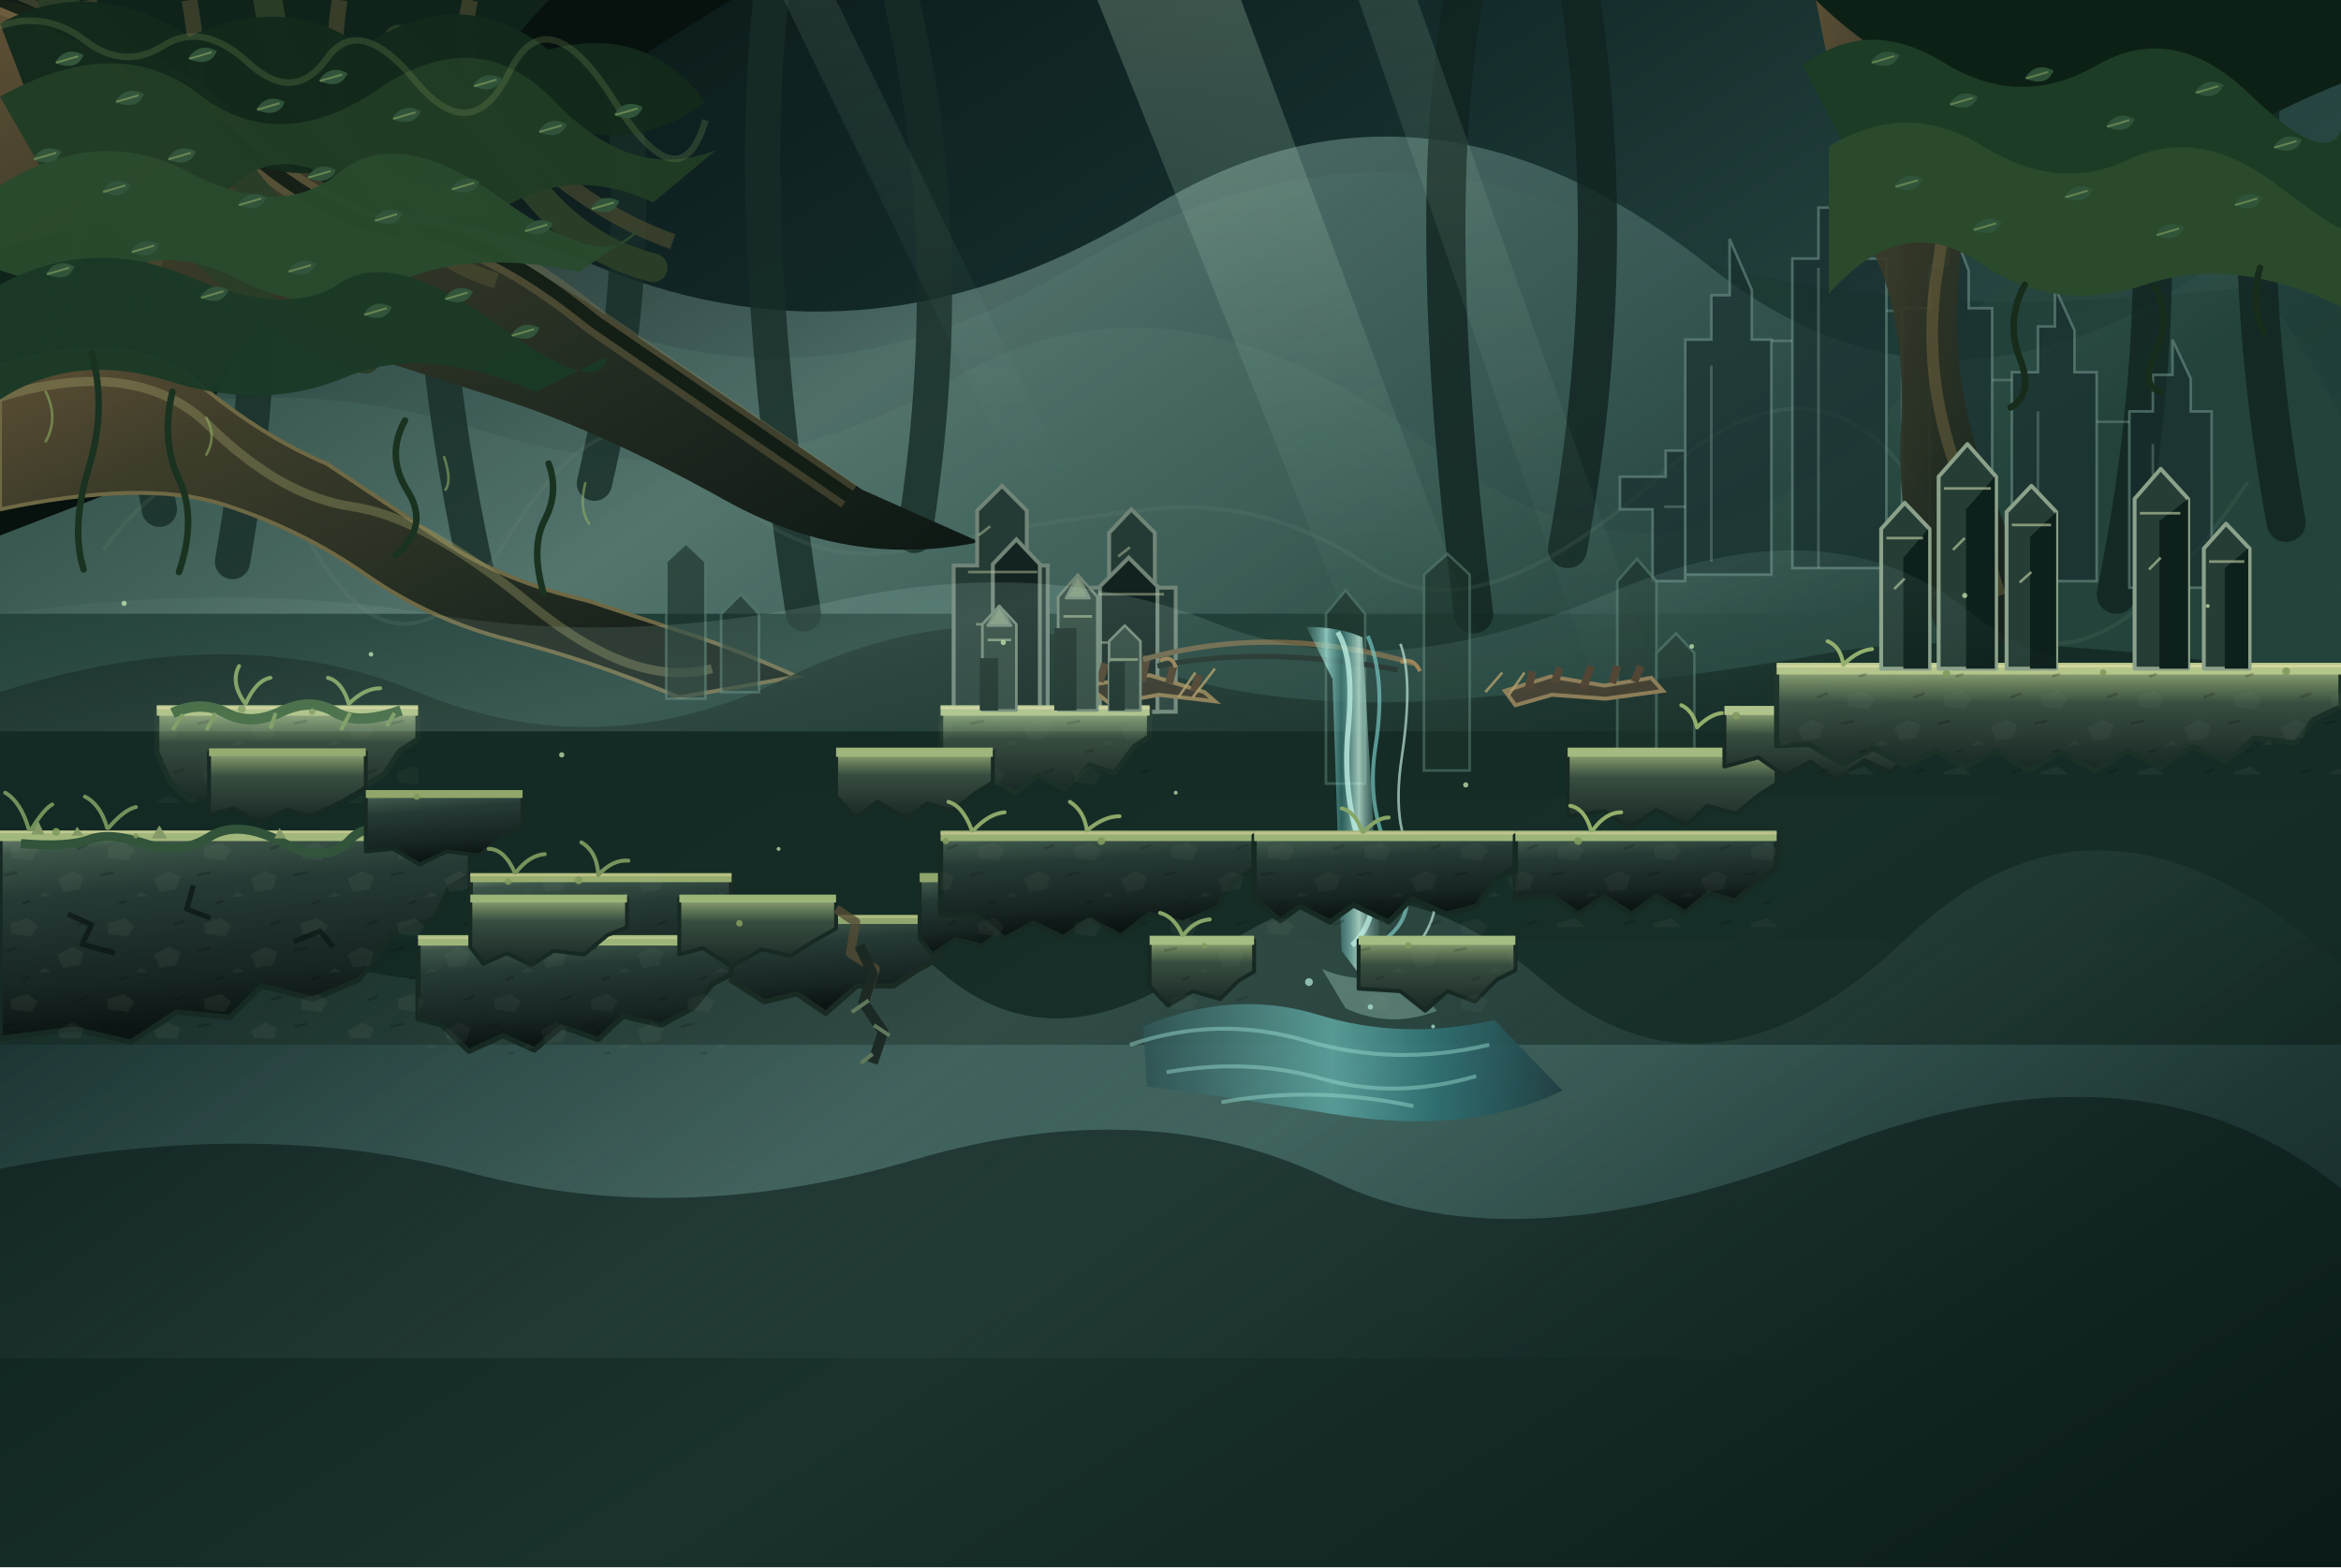
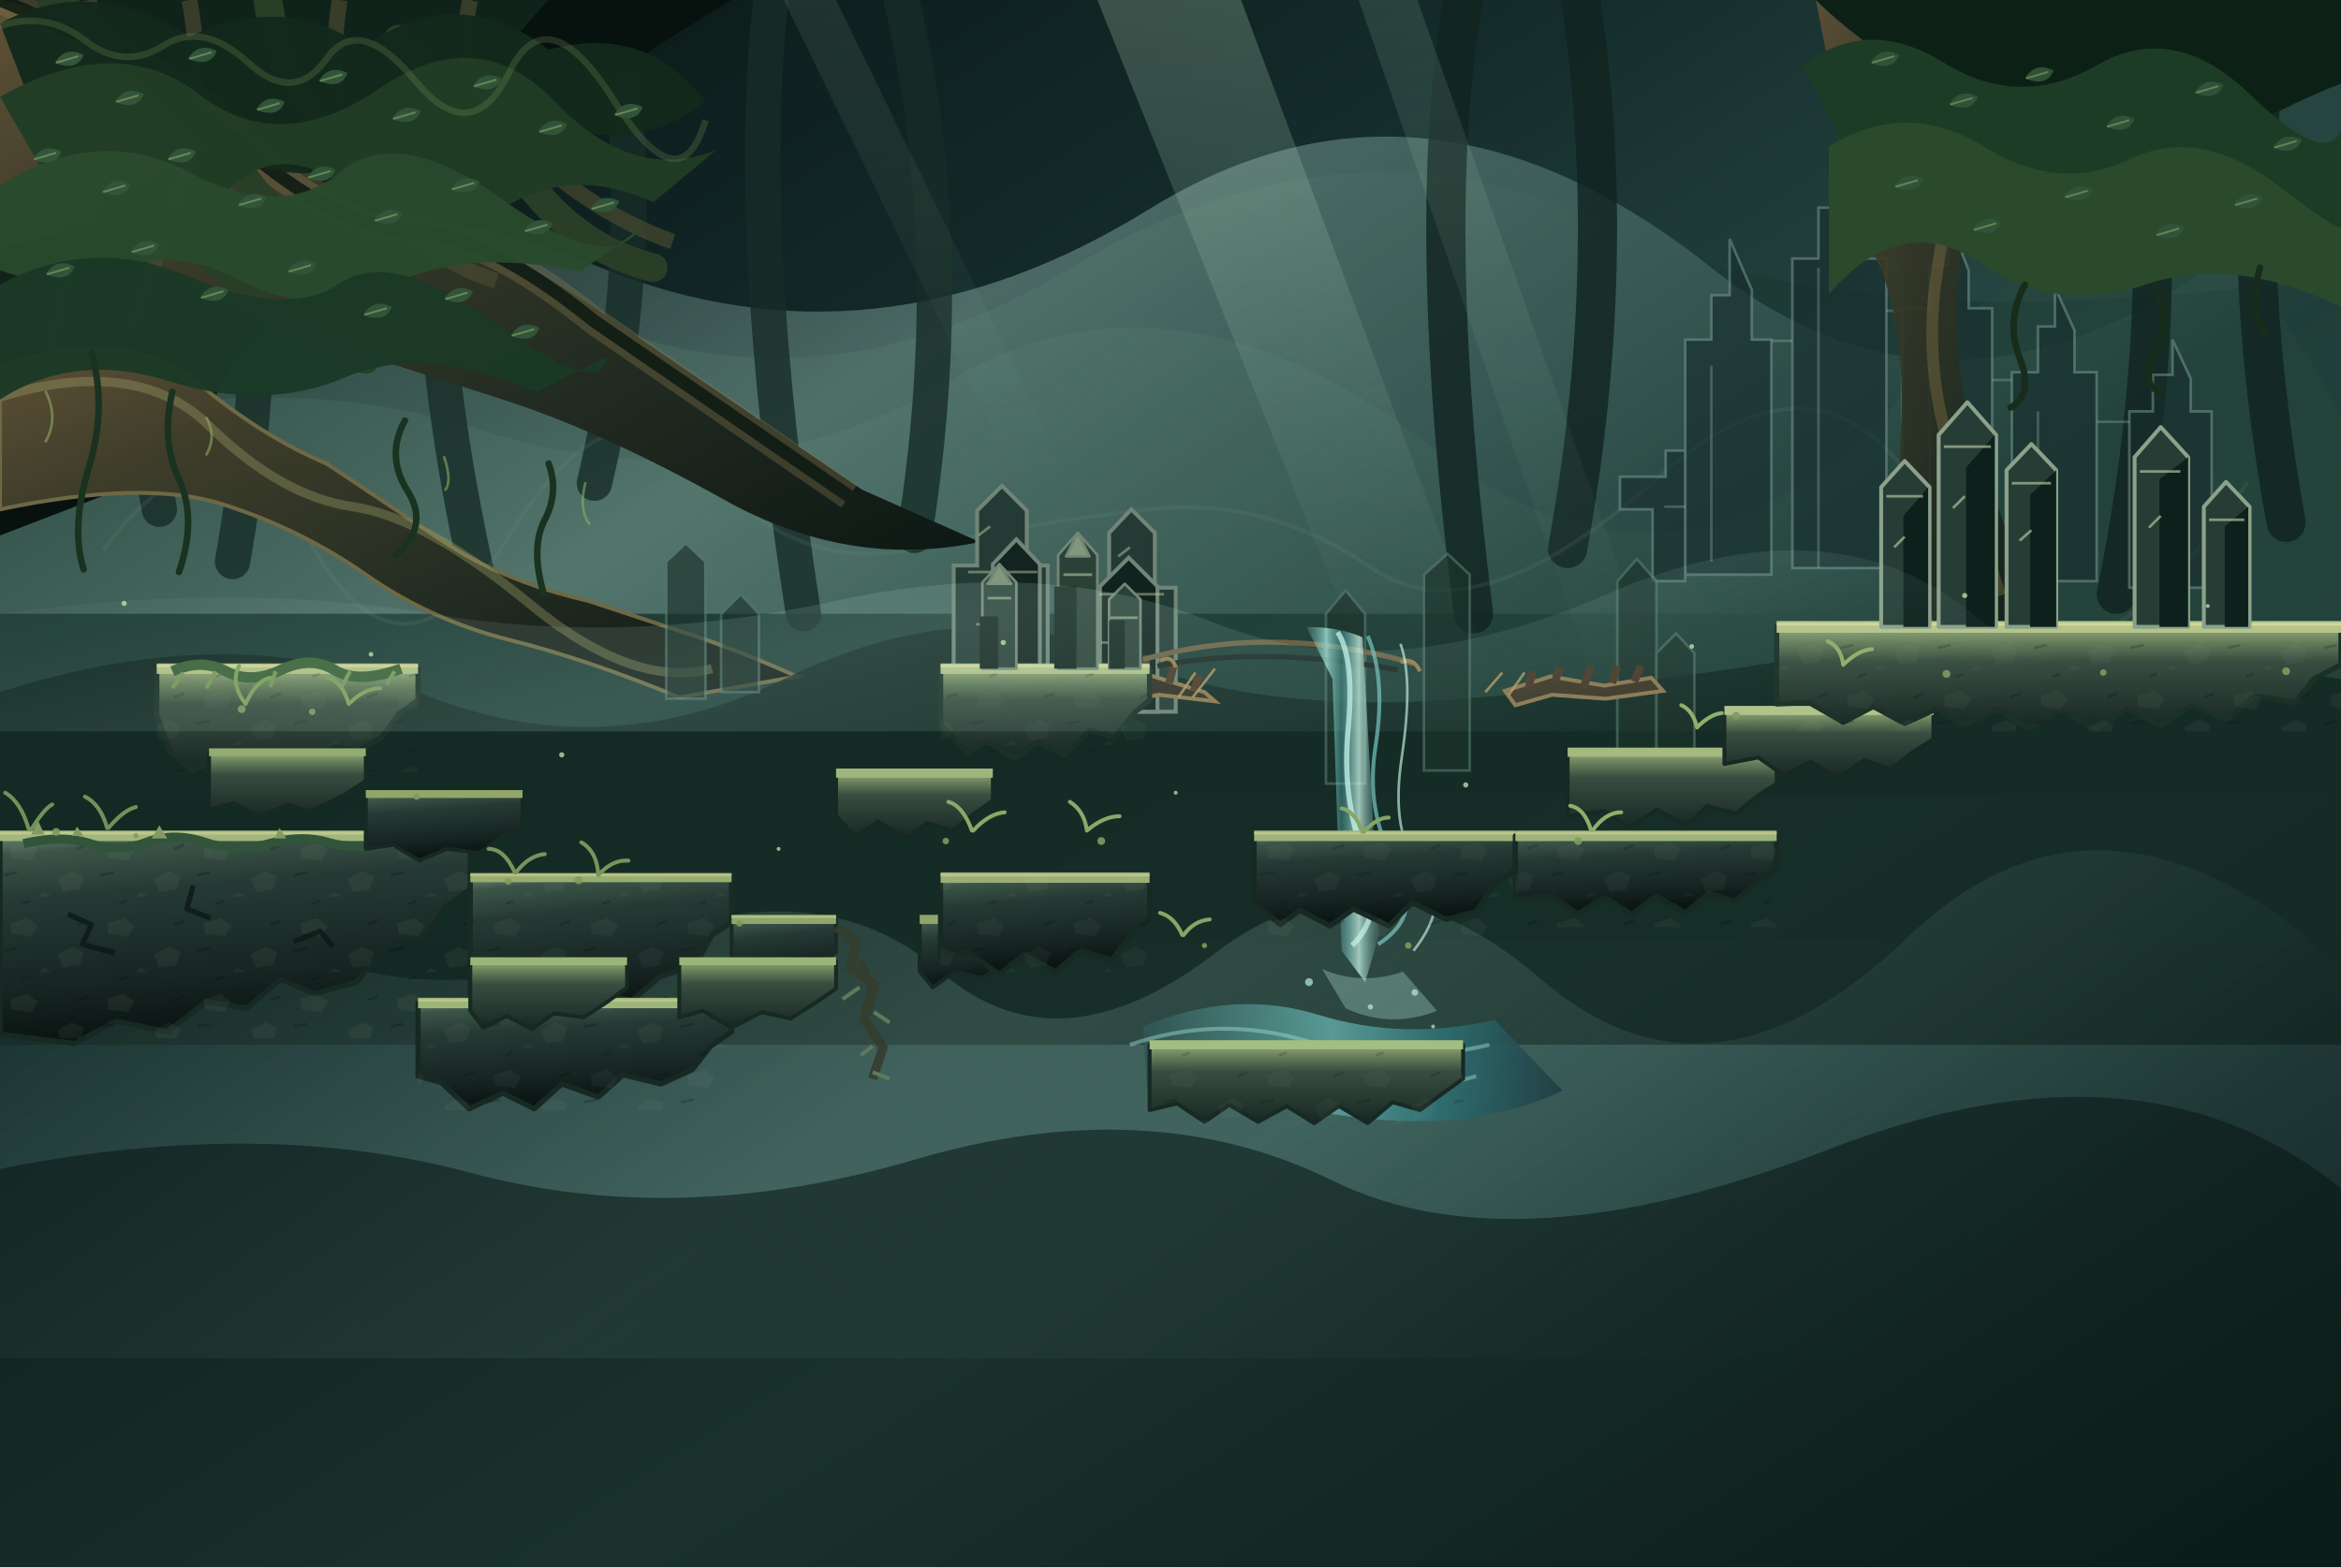
<svg xmlns="http://www.w3.org/2000/svg" width="1792" height="1200" viewBox="0 0 1792 1200">
  <defs>
    <linearGradient id="sky" x1="0" y1="0" x2="0.95" y2="1">
      <stop offset="0" stop-color="#07100f" />
      <stop offset=".32" stop-color="#132b2a" />
      <stop offset=".65" stop-color="#31534e" />
      <stop offset="1" stop-color="#102221" />
    </linearGradient>
    <linearGradient id="mist" x1="0" y1="0" x2="1" y2=".3">
      <stop offset="0" stop-color="#b3d8ca" stop-opacity="0" />
      <stop offset=".48" stop-color="#b7e0d5" stop-opacity=".34" />
      <stop offset=".75" stop-color="#9acbc4" stop-opacity=".2" />
      <stop offset="1" stop-color="#8fb9b7" stop-opacity="0" />
    </linearGradient>
    <linearGradient id="stone" x1="0" y1="0" x2=".18" y2="1">
      <stop offset="0" stop-color="#6c8270" />
      <stop offset=".09" stop-color="#3c5548" />
      <stop offset=".3" stop-color="#263a35" />
      <stop offset=".72" stop-color="#172523" />
      <stop offset="1" stop-color="#091311" />
    </linearGradient>
    <linearGradient id="stoneLight" x1="0" y1="0" x2="0" y2="1">
      <stop offset="0" stop-color="#95a87b" />
      <stop offset=".16" stop-color="#647b58" />
      <stop offset=".34" stop-color="#384d40" />
      <stop offset="1" stop-color="#182724" />
    </linearGradient>
    <linearGradient id="root" x1="0" y1="0" x2="1" y2="1">
      <stop offset="0" stop-color="#5f5035" />
      <stop offset=".25" stop-color="#3e3d2a" />
      <stop offset=".62" stop-color="#242d22" />
      <stop offset="1" stop-color="#0d1814" />
    </linearGradient>
    <linearGradient id="water" x1="0" y1="0" x2="1" y2="0">
      <stop offset="0" stop-color="#183b3c" />
      <stop offset=".45" stop-color="#4f9894" />
      <stop offset=".7" stop-color="#1f6266" />
      <stop offset="1" stop-color="#102d32" />
    </linearGradient>
    <linearGradient id="fall" x1="0" y1="0" x2="1" y2="0">
      <stop offset="0" stop-color="#7bc6c2" stop-opacity=".18" />
      <stop offset=".28" stop-color="#a7e9df" stop-opacity=".82" />
      <stop offset=".48" stop-color="#4eaaa9" stop-opacity=".45" />
      <stop offset=".72" stop-color="#d4fff0" stop-opacity=".8" />
      <stop offset="1" stop-color="#5ca6a2" stop-opacity=".14" />
    </linearGradient>
    <linearGradient id="ray" x1="0" y1="0" x2="0" y2="1">
      <stop offset="0" stop-color="#d5f7d7" stop-opacity=".22" />
      <stop offset="1" stop-color="#b6e7d0" stop-opacity="0" />
    </linearGradient>
    <pattern id="rockGrain" width="74" height="58" patternUnits="userSpaceOnUse">
      <path d="M8 11l13 -4 8 6 -5 8 -15 -2z M44 35l11 -6 9 4 -3 10 -13 2z M29 49l5 -4 5 3" fill="#a2b49a" opacity=".08" />
      <path d="M3 32l10 -2 M59 12l8 -3 M17 54l6 -2" fill="none" stroke="#050d0c" stroke-width="2" opacity=".26" />
    </pattern>
    <pattern id="moss" width="42" height="20" patternUnits="userSpaceOnUse">
      <path d="M1 8q5 -7 10 0t10 -1t10 1t10 -2" fill="none" stroke="#a3bd76" stroke-width="2" opacity=".42" />
      <circle cx="8" cy="15" r="1.8" fill="#a6c77e" opacity=".4" />
      <circle cx="31" cy="5" r="1.2" fill="#d1d59a" opacity=".35" />
    </pattern>
    <g id="leaf">
      <path d="M0 0Q8 -13 22 -6Q17 7 0 0Z" fill="#31553b" />
      <path d="M1 0L18 -5" fill="none" stroke="#78965a" stroke-width="1.5" opacity=".8" />
    </g>
    <g id="stoneBlock">
      <path d="M0 4l5 -4 22 1 5 5 -3 12 -24 1 -5 -5z" fill="#263a32" stroke="#71826a" stroke-width="1" />
      <path d="M5 2l17 1M4 8l8 1" stroke="#a5b08b" stroke-width="1" opacity=".45" />
    </g>
    <g id="spire">
      <path d="M0 0L7 -42L14 0L11 -5L7 -28L3 -5Z" fill="#253a38" stroke="#627c71" stroke-width="1" />
      <path d="M4 -8L7 -42L10 -8" fill="none" stroke="#95b7a1" stroke-width="1" opacity=".6" />
    </g>
  </defs>
  <rect width="1792" height="1200" fill="url(#sky)" />
  <path d="M0 230Q210 120 410 226T820 205T1230 172T1792 210V610H0Z" fill="#1c3933" opacity=".72" />
  <path d="M0 350Q180 270 370 330T730 290T1100 345T1480 275T1792 320V720H0Z" fill="#25453c" opacity=".55" />
  <path d="M0 180Q250 120 460 205T880 160T1310 205T1792 120V470H0Z" fill="url(#mist)" />
  <g fill="none" stroke-linecap="round">
    <path d="M100 0Q80 170 122 390M170 20Q220 190 178 430M340 0Q310 210 372 470M468 0Q500 180 455 370M590 0Q570 180 615 470M690 0Q735 190 700 410" stroke="#172c27" stroke-width="27" opacity=".8" />
    <path d="M1120 0Q1090 170 1128 470M1210 0Q1240 200 1200 420M1485 0Q1450 180 1500 420M1630 0Q1670 210 1620 455M1740 0Q1710 180 1750 400" stroke="#10231f" stroke-width="30" opacity=".8" />
    <path d="M80 420Q170 300 240 420T390 410T540 360T700 420T880 390T1050 435T1270 365T1490 415T1720 370" stroke="#73927b" stroke-width="3" opacity=".14" />
  </g>
  <g opacity=".64" fill="#172d2d" stroke="#66877e" stroke-width="2">
    <path d="M1290 440V260L1310 260V226L1324 226V183L1341 222V260H1356V440Z" />
    <path d="M1372 435V198L1392 198V159L1410 159V125L1425 164V198H1444V435Z" />
    <path d="M1456 455V236L1477 236V203L1491 203V166L1507 207V236H1525V455Z" />
    <path d="M1540 445V285L1560 285V250L1573 250V220L1588 253V285H1605V445Z" />
    <path d="M1630 450V315L1648 315V287L1663 287V260L1677 290V315H1693V450Z" />
    <path d="M1265 445L1265 390L1240 390L1240 365L1275 365L1275 345L1290 345L1290 445Z" />
  </g>
  <g fill="none" stroke="#b9d8c8" stroke-width="2" opacity=".25">
    <path d="M1310 280v150M1392 205v230M1477 280v165M1560 315v130M1648 340v110" />
    <path d="M1274 388h16M1356 261h16M1444 238h12M1525 291h15M1605 323h25" />
  </g>
  <path d="M840 0L950 0L1140 510L1045 510Z" fill="url(#ray)" />
  <path d="M1040 0L1085 0L1280 550L1230 550Z" fill="url(#ray)" opacity=".55" />
  <path d="M600 0L640 0L820 370L780 370Z" fill="url(#ray)" opacity=".42" />
  <path d="M0 0H560Q490 42 430 85T310 155T205 230T130 360L0 410Z" fill="#07110e" />
  <path d="M0 0H420Q360 64 330 125T235 224T150 350L0 390Z" fill="#10231b" />
  <path d="M0 0Q110 22 192 95T315 170T450 232L660 375L750 415Q650 436 555 383T385 306T220 253T80 170L0 190Z" fill="url(#root)" />
  <path d="M0 0Q105 42 182 109T315 177T455 246L650 380" fill="none" stroke="#8c7a4f" stroke-width="21" opacity=".33" />
  <path d="M0 0Q105 42 182 109T315 177T455 246L650 380" fill="none" stroke="#0b1711" stroke-width="10" opacity=".85" />
  <path d="M68 0Q90 90 62 176T35 324M145 0Q160 80 133 158T100 254M260 0Q246 90 285 144T380 215M360 0Q345 60 400 112T515 185" fill="none" stroke="#4c4b30" stroke-width="12" opacity=".65" />
  <path d="M0 280Q100 250 150 292T250 355L340 415Q385 445 450 460L535 488Q570 500 610 518L520 534Q450 505 390 490T280 440T170 386T0 390Z" fill="url(#root)" stroke="#6e6844" stroke-width="3" />
  <path d="M0 304Q105 272 160 326T270 388T405 462T545 512" fill="none" stroke="#a0a16a" stroke-width="7" opacity=".36" />
  <path d="M40 0Q130 58 178 124T260 195M205 0Q214 64 260 110T365 158M305 30Q360 78 400 134T500 205M90 150Q145 178 188 222T280 275" fill="none" stroke="#293d27" stroke-width="22" stroke-linecap="round" />
  <g opacity=".96">
    <path d="M0 18Q70 -20 145 28Q220 -6 278 36Q350 -15 420 38Q495 18 540 78Q490 118 420 95Q370 150 300 118Q220 150 170 112Q90 137 30 96Z" fill="#12291b" />
    <path d="M0 74Q90 24 152 72T290 68T425 78T548 115L500 155Q438 126 384 160T268 146T160 163T38 140Z" fill="#203c24" />
    <path d="M0 142Q75 95 145 132T260 132T385 153T490 175L444 208Q356 190 300 218T180 213T60 226L0 207Z" fill="#294a2d" />
    <path d="M0 218Q70 180 145 212T260 217T380 248T465 273L410 300Q325 263 264 289T130 292T0 306Z" fill="#1a3925" />
    <path d="M0 20Q35 8 65 31T125 35T190 48T250 45T318 62T390 55T470 77T540 92" fill="none" stroke="#8da766" stroke-width="5" opacity=".22" />
    <g>
      <use href="#leaf" x="42" y="48" />
      <use href="#leaf" x="88" y="78" />
      <use href="#leaf" x="144" y="45" />
      <use href="#leaf" x="196" y="84" />
      <use href="#leaf" x="244" y="62" />
      <use href="#leaf" x="300" y="91" />
      <use href="#leaf" x="362" y="66" />
      <use href="#leaf" x="412" y="101" />
      <use href="#leaf" x="470" y="88" />
      <use href="#leaf" x="25" y="122" />
      <use href="#leaf" x="78" y="147" />
      <use href="#leaf" x="128" y="122" />
      <use href="#leaf" x="182" y="157" />
      <use href="#leaf" x="235" y="136" />
      <use href="#leaf" x="286" y="169" />
      <use href="#leaf" x="345" y="145" />
      <use href="#leaf" x="401" y="177" />
      <use href="#leaf" x="452" y="160" />
      <use href="#leaf" x="35" y="210" />
      <use href="#leaf" x="100" y="193" />
      <use href="#leaf" x="153" y="228" />
      <use href="#leaf" x="220" y="208" />
      <use href="#leaf" x="278" y="241" />
      <use href="#leaf" x="340" y="229" />
      <use href="#leaf" x="391" y="257" />
    </g>
  </g>
  <path d="M1470 0Q1510 110 1500 205T1530 390L1572 512L1502 520Q1450 430 1455 330T1425 178L1390 0Z" fill="url(#root)" opacity=".92" />
  <path d="M1487 15Q1498 115 1483 207T1510 389L1531 456" fill="none" stroke="#a18a52" stroke-width="9" opacity=".3" />
  <path d="M1390 0Q1420 30 1470 60T1580 115T1700 108T1792 64V0Z" fill="#0d2015" />
  <path d="M1380 50Q1430 12 1488 48T1605 50T1722 72T1792 100V180Q1730 140 1670 164T1550 150T1440 166Z" fill="#1d3c25" />
  <path d="M1400 112Q1460 76 1518 112T1630 122T1745 143T1792 168V235Q1710 195 1642 218T1515 201T1400 225Z" fill="#2b4a2c" />
  <g opacity=".9">
    <use href="#leaf" x="1432" y="48" />
    <use href="#leaf" x="1492" y="80" />
    <use href="#leaf" x="1550" y="60" />
    <use href="#leaf" x="1612" y="97" />
    <use href="#leaf" x="1680" y="71" />
    <use href="#leaf" x="1740" y="113" />
    <use href="#leaf" x="1450" y="143" />
    <use href="#leaf" x="1510" y="176" />
    <use href="#leaf" x="1580" y="151" />
    <use href="#leaf" x="1650" y="180" />
    <use href="#leaf" x="1710" y="157" />
  </g>
  <g fill="none" stroke-linecap="round">
    <path d="M70 270q12 42 -2 88t-4 78M132 300q-9 37 5 67t0 71M310 322q-15 27 2 54t-9 49M420 355q8 22 -3 43t-1 56" stroke="#1a3220" stroke-width="5" />
    <path d="M35 300q10 20 0 38M158 320q8 14 0 28M340 350q6 18 1 25M448 370q-5 20 3 31" stroke="#8caa61" stroke-width="2" opacity=".6" />
    <path d="M1550 218q-15 28 -4 56t-7 38M1650 220q12 24 0 50t4 30M1730 205q-8 28 3 50" stroke="#172c1b" stroke-width="5" />
  </g>
  <path d="M0 530Q180 472 320 530T600 520T850 500T1120 535T1400 500T1792 520V800H0Z" fill="#10241f" opacity=".75" />
  <g opacity=".65" fill="#1b322b" stroke="#527568" stroke-width="2">
    <path d="M510 535V430L525 416L540 430V535Z" />
    <path d="M552 530V470L567 455L581 470V530Z" />
    <path d="M1015 600V470L1030 452L1045 470V600Z" />
    <path d="M1090 590V440L1108 424L1125 440V590Z" />
    <path d="M1238 575V445L1253 428L1268 445V575Z" />
    <path d="M1268 575V500L1283 485L1297 500V575Z" />
  </g>
  <g fill="#243a34" stroke="#708477" stroke-width="3">
    <path d="M730 545V433L748 433V391L767 372L786 391V433H802V545Z" />
    <path d="M830 545V450L849 450V408L866 390L884 408V450H900V545Z" />
    <path d="M760 432L778 413L796 432V545H760Z" fill="#13231f" />
    <path d="M842 449L864 427L886 449V545H842Z" fill="#12221e" />
  </g>
  <g fill="none" stroke="#b7c4a0" stroke-width="2" opacity=".5">
    <path d="M741 438h53M841 455h50M747 478l25 0M843 492h28M754 525h18M849 524h22" />
    <path d="M749 410l9 -7M856 426l9 -7" />
  </g>
  <g>
    <path d="M832 525L880 517L922 530L930 537L887 532L850 539Z" fill="#342f23" stroke="#8e7a4e" stroke-width="3" />
    <path d="M842 522l4 -14M856 526l5 -16M874 522l4 -20M895 523l4 -16M914 529l4 -12" stroke="#4d3b27" stroke-width="6" />
    <path d="M875 505Q975 477 1082 508" fill="none" stroke="#6d6344" stroke-width="4" />
    <path d="M886 510Q968 494 1070 513" fill="none" stroke="#1d2924" stroke-width="4" />
    <path d="M1152 529L1187 518L1228 525L1264 519L1273 529L1229 535L1188 532L1160 540Z" fill="#3f392a" stroke="#8c7952" stroke-width="3" />
    <path d="M1170 528l3 -14M1190 523l4 -12M1212 527l6 -17M1234 523l4 -13M1251 522l5 -12" stroke="#4b3b29" stroke-width="6" />
    <path d="M915 515l-13 19M930 512l-17 22M1150 515l-13 15M1167 515l-12 17" stroke="#b59b61" stroke-width="2" opacity=".8" />
    <path d="M888 506q9 -5 12 5M1072 507q10 -4 15 7" fill="none" stroke="#9b7d4c" stroke-width="3" />
  </g>
  <path d="M1000 480Q1025 480 1043 488L1056 715L1045 752L1027 728L1020 520Z" fill="url(#fall)" opacity=".9" />
  <path d="M1024 484Q1037 505 1032 558T1044 655T1035 724" fill="none" stroke="#c3f4e8" stroke-width="4" opacity=".76" />
  <path d="M1047 487Q1061 520 1053 571T1068 661T1055 723" fill="none" stroke="#75c6c1" stroke-width="3" opacity=".7" />
  <path d="M1072 493Q1082 520 1073 580T1088 665T1082 728" fill="none" stroke="#d5fff0" stroke-width="2" opacity=".62" />
  <path d="M875 786Q944 757 1009 777T1144 781L1196 835Q1125 870 1020 853T878 832Z" fill="url(#water)" opacity=".92" />
  <path d="M865 800Q932 777 1000 797T1140 800M893 821Q956 810 1012 826T1130 824M935 844Q1006 831 1082 847" fill="none" stroke="#94d9cc" stroke-width="3" opacity=".48" />
  <path d="M1012 742Q1042 755 1074 744L1100 774Q1064 788 1030 772Z" fill="#bcf8e7" opacity=".3" />
  <g fill="#c3fff0" opacity=".65">
    <circle cx="1002" cy="752" r="3" />
    <circle cx="1083" cy="760" r="2.5" />
    <circle cx="1049" cy="771" r="2" />
    <circle cx="1097" cy="786" r="1.5" />
  </g>
  <path d="M0 720Q130 690 240 732T490 720T720 744T930 730T1180 750T1460 718T1792 740V1040H0Z" fill="url(#mist)" opacity=".5" />
  <path d="M0 895Q200 855 360 898T700 888T1020 904T1400 880T1792 910V1200H0Z" fill="#071512" opacity=".55" />
  <g id="terrain-masses" stroke-linejoin="round">
-     <path d="M0 640H360V670L344 680L333 703L300 716L275 750L240 765L200 755L176 779L135 775L100 798L57 788L0 795Z" fill="url(#stone)" stroke="#172923" stroke-width="4" />
+     <path d="M0 640H360V681L340 695L326 718L295 725L273 752L241 761L215 750L189 772L158 767L128 790L89 782L57 799L0 792Z" fill="url(#stone)" stroke="#172923" stroke-width="4" />
    <path d="M0 640H360" stroke="#a2b77b" stroke-width="8" />
-     <path d="M0 637H360" stroke="#d0d09a" stroke-width="2" opacity=".65" />
+     <path d="M0 638H360" stroke="#d0d09a" stroke-width="2" opacity=".65" />
    <path d="M0 640H360V795H0Z" fill="url(#rockGrain)" opacity=".9" />
-     <path d="M16 646Q52 649 68 643T111 646T160 641T216 645T268 643T343 646" fill="none" stroke="#31543a" stroke-width="7" />
+     <path d="M18 646q29 -7 51 0t43 -1t45 0t49 1t45 -1t48 1t49 -1" fill="none" stroke="#31543a" stroke-width="7" />
    <g fill="#839966">
      <path d="M24 639l5 -11 5 11z" />
      <path d="M55 640l4 -7 5 7z" />
      <path d="M116 642l6 -10 6 10z" />
      <path d="M210 642l4 -8 5 8z" />
      <path d="M288 642l6 -11 6 11z" />
    </g>
    <path d="M52 700l18 8 -7 15 25 7M148 678l-5 18 18 7M225 721l20 -8 10 12" fill="none" stroke="#0b1714" stroke-width="4" opacity=".75" />
-     <path d="M360 672H560V699L544 706L535 728L506 742L484 754L451 752L432 765L398 754L380 766L360 760Z" fill="url(#stone)" stroke="#1a2b24" stroke-width="4" />
+     <path d="M360 672H560V706L545 716L532 739L505 748L484 766L451 760L431 779L400 764L380 780L360 766Z" fill="url(#stone)" stroke="#1a2b24" stroke-width="4" />
    <path d="M360 672H560" stroke="#97ad70" stroke-width="7" />
    <path d="M360 670H560" stroke="#d2ce91" stroke-width="2" opacity=".6" />
-     <path d="M360 672H560V760H360Z" fill="url(#rockGrain)" opacity=".8" />
-     <path d="M560 704H720V733L702 743L684 755L656 755L632 776L610 761L585 767L560 751Z" fill="url(#stone)" stroke="#1a2b24" stroke-width="4" />
-     <path d="M560 704H720" stroke="#8fa66e" stroke-width="7" />
-     <path d="M560 702H720" stroke="#c7cc8a" stroke-width="2" opacity=".6" />
-     <path d="M120 544H320V566L306 575L294 593L276 604L255 600L238 614L218 606L194 616L171 606L146 613L130 599L120 576Z" fill="url(#stoneLight)" stroke="#1b3026" stroke-width="4" />
-     <path d="M120 544H320" stroke="#b1c183" stroke-width="8" />
-     <path d="M120 542H320" stroke="#e0d8a0" stroke-width="2" opacity=".7" />
-     <path d="M120 544H320V615H120Z" fill="url(#rockGrain)" opacity=".65" />
-     <path d="M132 546q22 -10 41 0t42 -1t41 0t51 -1" fill="none" stroke="#3d6339" stroke-width="8" />
-     <path d="M140 547l-8 12M165 546l-7 13M211 546l-4 12M268 546l-7 13M302 546l-6 10" stroke="#799759" stroke-width="3" />
-     <path d="M160 576H280V603L263 613L238 625L220 620L199 630L179 619L160 624Z" fill="url(#stoneLight)" stroke="#172923" stroke-width="3" />
+     <path d="M360 672H560V770H360Z" fill="url(#rockGrain)" opacity=".8" />
+     <path d="M560 704H640V729L628 738L613 747L594 742L580 755L560 745Z" fill="url(#stone)" stroke="#1a2b24" stroke-width="3" />
+     <path d="M560 704H640" stroke="#8fa66e" stroke-width="7" />
+     <path d="M560 702H640" stroke="#c7cc8a" stroke-width="2" opacity=".6" />
+     <path d="M120 512H320V536L305 547L292 565L273 575L255 572L237 589L217 580L194 591L171 580L147 590L130 575L120 548Z" fill="url(#stoneLight)" stroke="#1b3026" stroke-width="4" />
+     <path d="M120 512H320" stroke="#b1c183" stroke-width="8" />
+     <path d="M120 510H320" stroke="#e0d8a0" stroke-width="2" opacity=".7" />
+     <path d="M120 512H320V591H120Z" fill="url(#rockGrain)" opacity=".65" />
+     <path d="M132 514q22 -10 41 0t42 -1t41 0t51 -1" fill="none" stroke="#3d6339" stroke-width="8" />
+     <path d="M140 515l-8 12M165 514l-7 13M211 514l-4 12M268 514l-7 13M302 514l-6 10" stroke="#799759" stroke-width="3" />
+     <path d="M160 576H280V598L263 609L238 621L220 616L199 626L179 615L160 620Z" fill="url(#stoneLight)" stroke="#172923" stroke-width="3" />
    <path d="M160 576H280" stroke="#95ac71" stroke-width="6" />
-     <path d="M280 608H400V633L384 641L367 655L342 652L321 662L301 650L280 652Z" fill="url(#stone)" stroke="#172923" stroke-width="3" />
+     <path d="M280 608H400V631L384 641L367 653L342 650L321 659L301 647L280 650Z" fill="url(#stone)" stroke="#172923" stroke-width="3" />
    <path d="M280 608H400" stroke="#92a66b" stroke-width="6" />
-     <path d="M320 720H560V746L546 753L530 772L506 785L477 778L458 796L430 786L409 804L385 793L359 805L338 785L320 780Z" fill="url(#stone)" stroke="#172923" stroke-width="4" />
-     <path d="M320 720H560" stroke="#9eb579" stroke-width="8" />
-     <path d="M320 718H560" stroke="#d0d19a" stroke-width="2" opacity=".55" />
-     <path d="M320 720H560V807H320Z" fill="url(#rockGrain)" opacity=".8" />
-     <path d="M360 688H480V710L465 716L447 731L424 728L407 739L388 730L370 738L360 725Z" fill="url(#stoneLight)" stroke="#172923" stroke-width="3" />
-     <path d="M360 688H480" stroke="#9bb578" stroke-width="6" />
-     <path d="M520 688H640V711L624 720L605 732L583 727L560 740L538 726L520 731Z" fill="url(#stoneLight)" stroke="#172923" stroke-width="3" />
-     <path d="M520 688H640" stroke="#9bb578" stroke-width="6" />
-     <path d="M704 672H784V700L770 710L752 724L731 719L714 731L704 719Z" fill="url(#stone)" stroke="#172923" stroke-width="3" />
-     <path d="M704 672H784" stroke="#8fa56c" stroke-width="7" />
-     <path d="M640 696L655 706L651 730L670 742L663 765" fill="none" stroke="#534b34" stroke-width="7" opacity=".8" />
-     <path d="M658 724L668 746L661 768L676 790L668 814" fill="none" stroke="#1a2923" stroke-width="8" opacity=".95" />
-     <path d="M665 766l-13 9M669 785l12 8M668 807l-9 7" stroke="#60785b" stroke-width="3" />
-     <path d="M720 640H960V666L944 675L932 695L906 707L880 700L858 717L834 704L814 718L791 707L769 719L748 701L720 700Z" fill="url(#stone)" stroke="#172923" stroke-width="4" />
-     <path d="M720 640H960" stroke="#9aaf75" stroke-width="8" />
-     <path d="M720 638H960" stroke="#d3d19b" stroke-width="2" opacity=".6" />
-     <path d="M720 640H960V720H720Z" fill="url(#rockGrain)" opacity=".75" />
-     <path d="M960 640H1160V664L1144 674L1130 694L1107 700L1081 688L1063 706L1036 693L1018 706L995 694L980 705L960 688Z" fill="url(#stone)" stroke="#172923" stroke-width="4" />
+     <path d="M320 768H560V790L544 801L530 819L506 830L477 823L458 840L430 830L409 849L385 837L359 849L338 829L320 824Z" fill="url(#stone)" stroke="#172923" stroke-width="4" />
+     <path d="M320 768H560" stroke="#9eb579" stroke-width="8" />
+     <path d="M320 766H560" stroke="#d0d19a" stroke-width="2" opacity=".55" />
+     <path d="M320 768H560V850H320Z" fill="url(#rockGrain)" opacity=".8" />
+     <path d="M360 736H480V756L465 767L447 779L424 776L407 788L388 778L370 787L360 774Z" fill="url(#stoneLight)" stroke="#172923" stroke-width="3" />
+     <path d="M360 736H480" stroke="#9bb578" stroke-width="6" />
+     <path d="M520 736H640V757L624 768L605 780L583 775L560 787L538 774L520 779Z" fill="url(#stoneLight)" stroke="#172923" stroke-width="3" />
+     <path d="M520 736H640" stroke="#9bb578" stroke-width="6" />
+     <path d="M704 704H784V726L770 736L752 749L731 744L714 756L704 744Z" fill="url(#stone)" stroke="#172923" stroke-width="3" />
+     <path d="M704 704H784" stroke="#8fa56c" stroke-width="7" />
+     <path d="M640 710L655 720L651 742L670 754L663 777M658 736L668 758L661 780L676 802L668 826" fill="none" stroke="#343d2d" stroke-width="7" opacity=".9" />
+     <path d="M658 756l-13 9M669 775l12 8M668 801l-9 7M668 821l13 5" stroke="#60785b" stroke-width="3" />
+     <path d="M720 672H880V704L866 715L851 735L827 728L808 744L784 731L765 746L741 729L720 733Z" fill="url(#stone)" stroke="#172923" stroke-width="4" />
+     <path d="M720 672H880" stroke="#9aaf75" stroke-width="8" />
+     <path d="M720 670H880" stroke="#d3d19b" stroke-width="2" opacity=".6" />
+     <path d="M720 672H880V746H720Z" fill="url(#rockGrain)" opacity=".75" />
+     <path d="M960 640H1160V666L1144 677L1130 698L1107 704L1081 691L1063 709L1036 696L1018 709L995 697L980 708L960 691Z" fill="url(#stone)" stroke="#172923" stroke-width="4" />
    <path d="M960 640H1160" stroke="#9db47a" stroke-width="8" />
    <path d="M960 638H1160" stroke="#d3d19b" stroke-width="2" opacity=".6" />
-     <path d="M960 640H1160V716H960Z" fill="url(#rockGrain)" opacity=".75" />
-     <path d="M720 544H880V564L868 572L853 592L834 586L815 604L794 594L777 607L756 594L740 602L720 581Z" fill="url(#stoneLight)" stroke="#1b3026" stroke-width="4" />
-     <path d="M720 544H880" stroke="#b2c48a" stroke-width="8" />
-     <path d="M720 542H880" stroke="#e1dba5" stroke-width="2" opacity=".75" />
-     <path d="M720 544H880V608H720Z" fill="url(#rockGrain)" opacity=".65" />
+     <path d="M960 640H1160V718H960Z" fill="url(#rockGrain)" opacity=".75" />
+     <path d="M720 512H880V536L868 546L853 565L834 559L815 578L794 568L777 581L756 568L740 576L720 555Z" fill="url(#stoneLight)" stroke="#1b3026" stroke-width="4" />
+     <path d="M720 512H880" stroke="#b2c48a" stroke-width="8" />
+     <path d="M720 510H880" stroke="#e1dba5" stroke-width="2" opacity=".75" />
+     <path d="M720 512H880V581H720Z" fill="url(#rockGrain)" opacity=".65" />
    <g fill="#2b4138" stroke="#728776" stroke-width="2">
-       <path d="M752 544V478L765 464L778 478V544Z" />
-       <path d="M810 544V457L825 440L840 457V544Z" />
-       <path d="M849 544V491L861 479L873 491V544Z" />
-       <path d="M756 479L765 464L774 479Z" fill="#82977b" />
-       <path d="M816 458L825 440L834 458Z" fill="#82977b" />
+       <path d="M752 512V446L765 432L778 446V512Z" />
+       <path d="M810 512V425L825 408L840 425V512Z" />
+       <path d="M849 512V459L861 447L873 459V512Z" />
+       <path d="M756 447L765 432L774 447Z" fill="#82977b" />
+       <path d="M816 426L825 408L834 426Z" fill="#82977b" />
    </g>
    <g fill="#152721">
-       <path d="M764 504v40h-14v-40z" />
-       <path d="M824 481v63h-17v-63z" />
-       <path d="M861 507v37h-12v-37z" />
-     </g>
-     <path d="M756 490h18M814 472h22M850 505h21" stroke="#b4c69b" stroke-width="2" opacity=".6" />
-     <path d="M640 576H760V599L747 607L729 621L710 615L694 627L672 614L655 626L640 610Z" fill="url(#stoneLight)" stroke="#172923" stroke-width="3" />
-     <path d="M640 576H760" stroke="#9eb67b" stroke-width="7" />
-     <path d="M880 720H960V744L948 751L934 765L913 759L894 770L880 755Z" fill="url(#stoneLight)" stroke="#172923" stroke-width="3" />
-     <path d="M880 720H960" stroke="#a3bd82" stroke-width="7" />
-     <path d="M1040 720H1160V743L1146 750L1129 767L1108 759L1091 774L1072 759L1040 757Z" fill="url(#stoneLight)" stroke="#172923" stroke-width="3" />
-     <path d="M1040 720H1160" stroke="#a3bd82" stroke-width="7" />
-     <path d="M882 721H960V773H882Z" fill="url(#rockGrain)" opacity=".65" />
-     <path d="M1040 721H1160V775H1040Z" fill="url(#rockGrain)" opacity=".65" />
-     <path d="M1160 640H1360V664L1345 676L1328 690L1308 684L1290 699L1268 686L1249 700L1228 687L1208 700L1188 686L1160 688Z" fill="url(#stone)" stroke="#172923" stroke-width="4" />
+       <path d="M764 472v40h-14v-40z" />
+       <path d="M824 449v63h-17v-63z" />
+       <path d="M861 475v37h-12v-37z" />
+     </g>
+     <path d="M756 458h18M814 440h22M850 473h21" stroke="#b4c69b" stroke-width="2" opacity=".6" />
+     <path d="M640 592H760V613L747 622L729 636L710 630L694 642L672 629L655 641L640 625Z" fill="url(#stoneLight)" stroke="#172923" stroke-width="3" />
+     <path d="M640 592H760" stroke="#9eb67b" stroke-width="7" />
+     <path d="M880 800H1120V826L1106 836L1087 850L1066 844L1047 860L1025 847L1006 860L985 847L963 859L941 846L922 859L901 845L880 850Z" fill="url(#stoneLight)" stroke="#172923" stroke-width="3" />
+     <path d="M880 800H1120" stroke="#a3bd82" stroke-width="7" />
+     <path d="M880 801H1120V862H880Z" fill="url(#rockGrain)" opacity=".65" />
+     <path d="M1160 640H1360V665L1345 676L1328 690L1308 684L1290 699L1268 686L1249 700L1228 687L1208 700L1188 686L1160 688Z" fill="url(#stone)" stroke="#172923" stroke-width="4" />
    <path d="M1160 640H1360" stroke="#9cb47a" stroke-width="8" />
    <path d="M1160 638H1360" stroke="#d2d19a" stroke-width="2" opacity=".6" />
    <path d="M1160 640H1360V710H1160Z" fill="url(#rockGrain)" opacity=".75" />
    <path d="M1200 576H1360V600L1346 609L1329 623L1307 617L1291 632L1268 620L1247 634L1228 621L1200 625Z" fill="url(#stoneLight)" stroke="#172923" stroke-width="3" />
    <path d="M1200 576H1360" stroke="#a5ba80" stroke-width="7" />
-     <path d="M1320 544H1480V568L1464 576L1447 591L1427 582L1406 598L1386 583L1366 594L1346 580L1320 587Z" fill="url(#stoneLight)" stroke="#172923" stroke-width="3" />
+     <path d="M1320 544H1480V566L1464 576L1447 589L1427 582L1406 596L1386 583L1366 594L1346 580L1320 585Z" fill="url(#stoneLight)" stroke="#172923" stroke-width="3" />
    <path d="M1320 544H1480" stroke="#b0c38a" stroke-width="7" />
-     <path d="M1360 512H1792V541L1771 551L1757 569L1726 565L1704 583L1678 572L1654 587L1628 575L1604 590L1578 576L1553 590L1529 575L1504 587L1482 575L1458 586L1434 573L1411 585L1385 570L1360 571Z" fill="url(#stoneLight)" stroke="#1b3026" stroke-width="4" />
-     <path d="M1360 512H1792" stroke="#b5c68a" stroke-width="9" />
-     <path d="M1360 510H1792" stroke="#e2dda3" stroke-width="2" opacity=".72" />
-     <path d="M1360 512H1792V593H1360Z" fill="url(#rockGrain)" opacity=".8" />
+     <path d="M1360 480H1792V509L1771 520L1757 538L1726 533L1704 551L1678 540L1654 555L1628 543L1604 558L1578 544L1553 558L1529 543L1504 555L1482 543L1458 554L1434 541L1411 553L1385 538L1360 539Z" fill="url(#stoneLight)" stroke="#1b3026" stroke-width="4" />
+     <path d="M1360 480H1792" stroke="#b5c68a" stroke-width="9" />
+     <path d="M1360 478H1792" stroke="#e2dda3" stroke-width="2" opacity=".72" />
+     <path d="M1360 480H1792V560H1360Z" fill="url(#rockGrain)" opacity=".8" />
    <g fill="#263d36" stroke="#8ba18a" stroke-width="3">
-       <path d="M1440 512V405L1458 385L1477 405V512Z" />
-       <path d="M1484 512V365L1506 340L1528 365V512Z" />
-       <path d="M1536 512V392L1555 372L1574 392V512Z" />
-       <path d="M1634 512V382L1654 359L1675 382V512Z" />
-       <path d="M1687 512V420L1704 401L1722 420V512Z" />
+       <path d="M1440 480V373L1458 353L1477 373V480Z" />
+       <path d="M1484 480V333L1506 308L1528 333V480Z" />
+       <path d="M1536 480V360L1555 340L1574 360V480Z" />
+       <path d="M1634 480V350L1654 327L1675 350V480Z" />
+       <path d="M1687 480V388L1704 369L1722 388V480Z" />
    </g>
    <g fill="#0e201b">
-       <path d="M1457 427l19 -22v107h-19z" />
-       <path d="M1505 390l22 -25v147h-22z" />
-       <path d="M1554 411l20 -19v120h-20z" />
-       <path d="M1653 399l22 -17v130h-22z" />
-       <path d="M1703 435l18 -15v92h-18z" />
+       <path d="M1457 395l19 -22v107h-19z" />
+       <path d="M1505 358l22 -25v147h-22z" />
+       <path d="M1554 379l20 -19v120h-20z" />
+       <path d="M1653 367l22 -17v130h-22z" />
+       <path d="M1703 403l18 -15v92h-18z" />
    </g>
    <g fill="none" stroke="#bac9a0" stroke-width="2" opacity=".65">
-       <path d="M1444 412h28M1488 374h36M1540 402h30M1638 393h31M1691 430h27" />
-       <path d="M1450 451l8 -8M1495 421l9 -9M1546 446l9 -8M1645 436l9 -9" />
+       <path d="M1444 380h28M1488 342h36M1540 370h30M1638 361h31M1691 398h27" />
+       <path d="M1450 419l8 -8M1495 389l9 -9M1546 414l9 -8M1645 404l9 -9" />
    </g>
  </g>
  <g fill="none" stroke-linecap="round">
    <path d="M22 635q-6 -21 -18 -28m20 28q10 -16 16 -19m42 18q-5 -18 -17 -24m18 24q12 -14 21 -16" stroke="#72915a" stroke-width="3" />
    <path d="M188 539q-12 -16 -5 -29m5 29q8 -18 19 -20m60 20q-5 -17 -16 -20m16 20q12 -12 24 -12" stroke="#7e9e5c" stroke-width="3" />
    <path d="M394 668q-8 -18 -20 -18m21 18q10 -13 22 -14m41 16q-1 -18 -13 -25m13 25q11 -12 23 -11" stroke="#78935c" stroke-width="3" />
    <path d="M744 636q-7 -19 -18 -22m19 22q12 -13 24 -14m63 14q-2 -15 -13 -22m13 22q13 -11 25 -11" stroke="#8da769" stroke-width="3" />
    <path d="M905 716q-6 -14 -17 -17m18 17q8 -11 20 -12m117 -67q-6 -16 -16 -18m17 18q10 -11 19 -11" stroke="#87a567" stroke-width="3" />
    <path d="M1218 636q-5 -17 -16 -19m17 19q10 -14 22 -14m58 -65q-3 -13 -12 -17m12 17q10 -10 19 -11m93 -37q-2 -14 -12 -18m12 18q11 -11 22 -12" stroke="#93ae6a" stroke-width="3" />
  </g>
  <g fill="#7f9a5d" opacity=".9">
    <circle cx="43" cy="637" r="3" />
    <circle cx="104" cy="640" r="2" />
    <circle cx="185" cy="543" r="3" />
    <circle cx="239" cy="545" r="2.5" />
    <circle cx="319" cy="610" r="2.5" />
    <circle cx="389" cy="675" r="2.5" />
    <circle cx="443" cy="674" r="3" />
    <circle cx="566" cy="707" r="2.5" />
    <circle cx="724" cy="644" r="2.5" />
    <circle cx="843" cy="644" r="3" />
    <circle cx="922" cy="724" r="2" />
    <circle cx="1078" cy="724" r="2.5" />
    <circle cx="1208" cy="644" r="3" />
    <circle cx="1329" cy="548" r="3" />
    <circle cx="1490" cy="516" r="3" />
    <circle cx="1610" cy="515" r="2.5" />
    <circle cx="1750" cy="514" r="3" />
  </g>
  <path d="M0 470Q180 445 330 470T640 460T930 477T1230 455T1510 470T1792 446V560H0Z" fill="url(#mist)" opacity=".5" />
  <g fill="#c9edb5" opacity=".72">
    <circle cx="95" cy="462" r="2" />
    <circle cx="284" cy="501" r="1.8" />
    <circle cx="430" cy="578" r="2" />
    <circle cx="596" cy="650" r="1.5" />
    <circle cx="768" cy="492" r="2" />
    <circle cx="900" cy="607" r="1.5" />
    <circle cx="1122" cy="601" r="2" />
    <circle cx="1295" cy="495" r="1.8" />
    <circle cx="1504" cy="456" r="2" />
    <circle cx="1690" cy="464" r="1.5" />
  </g>
</svg>
